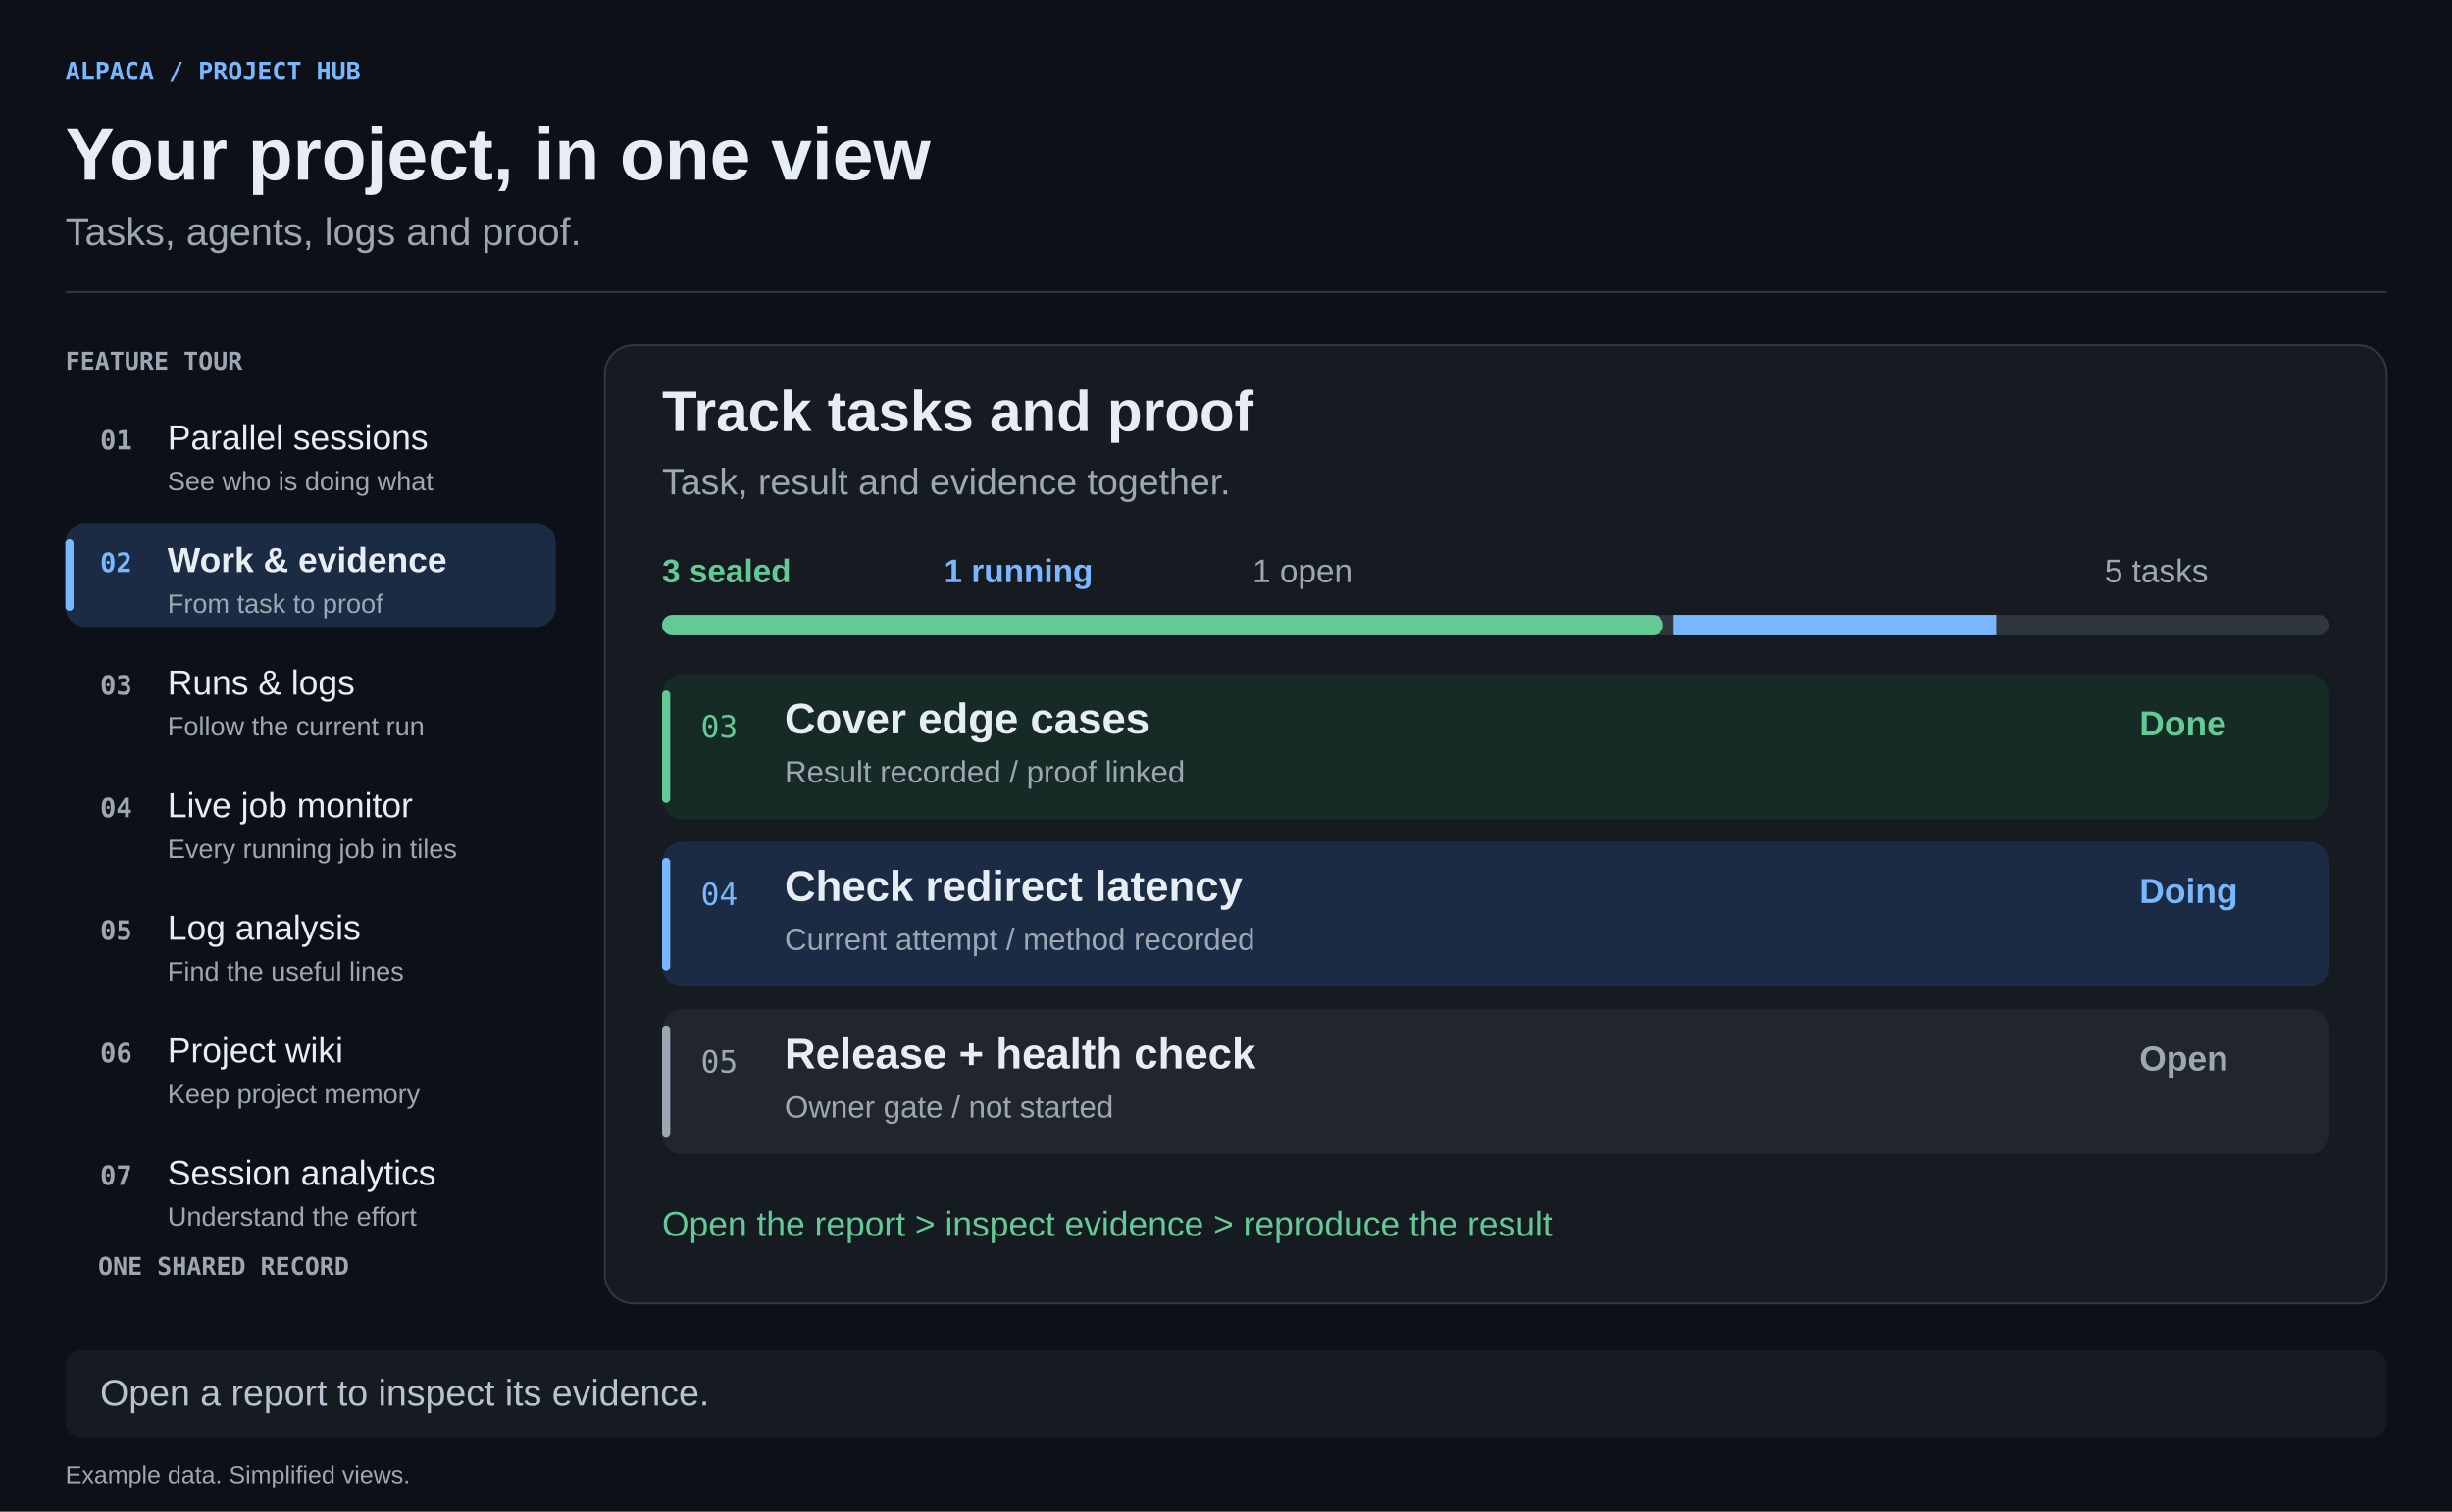
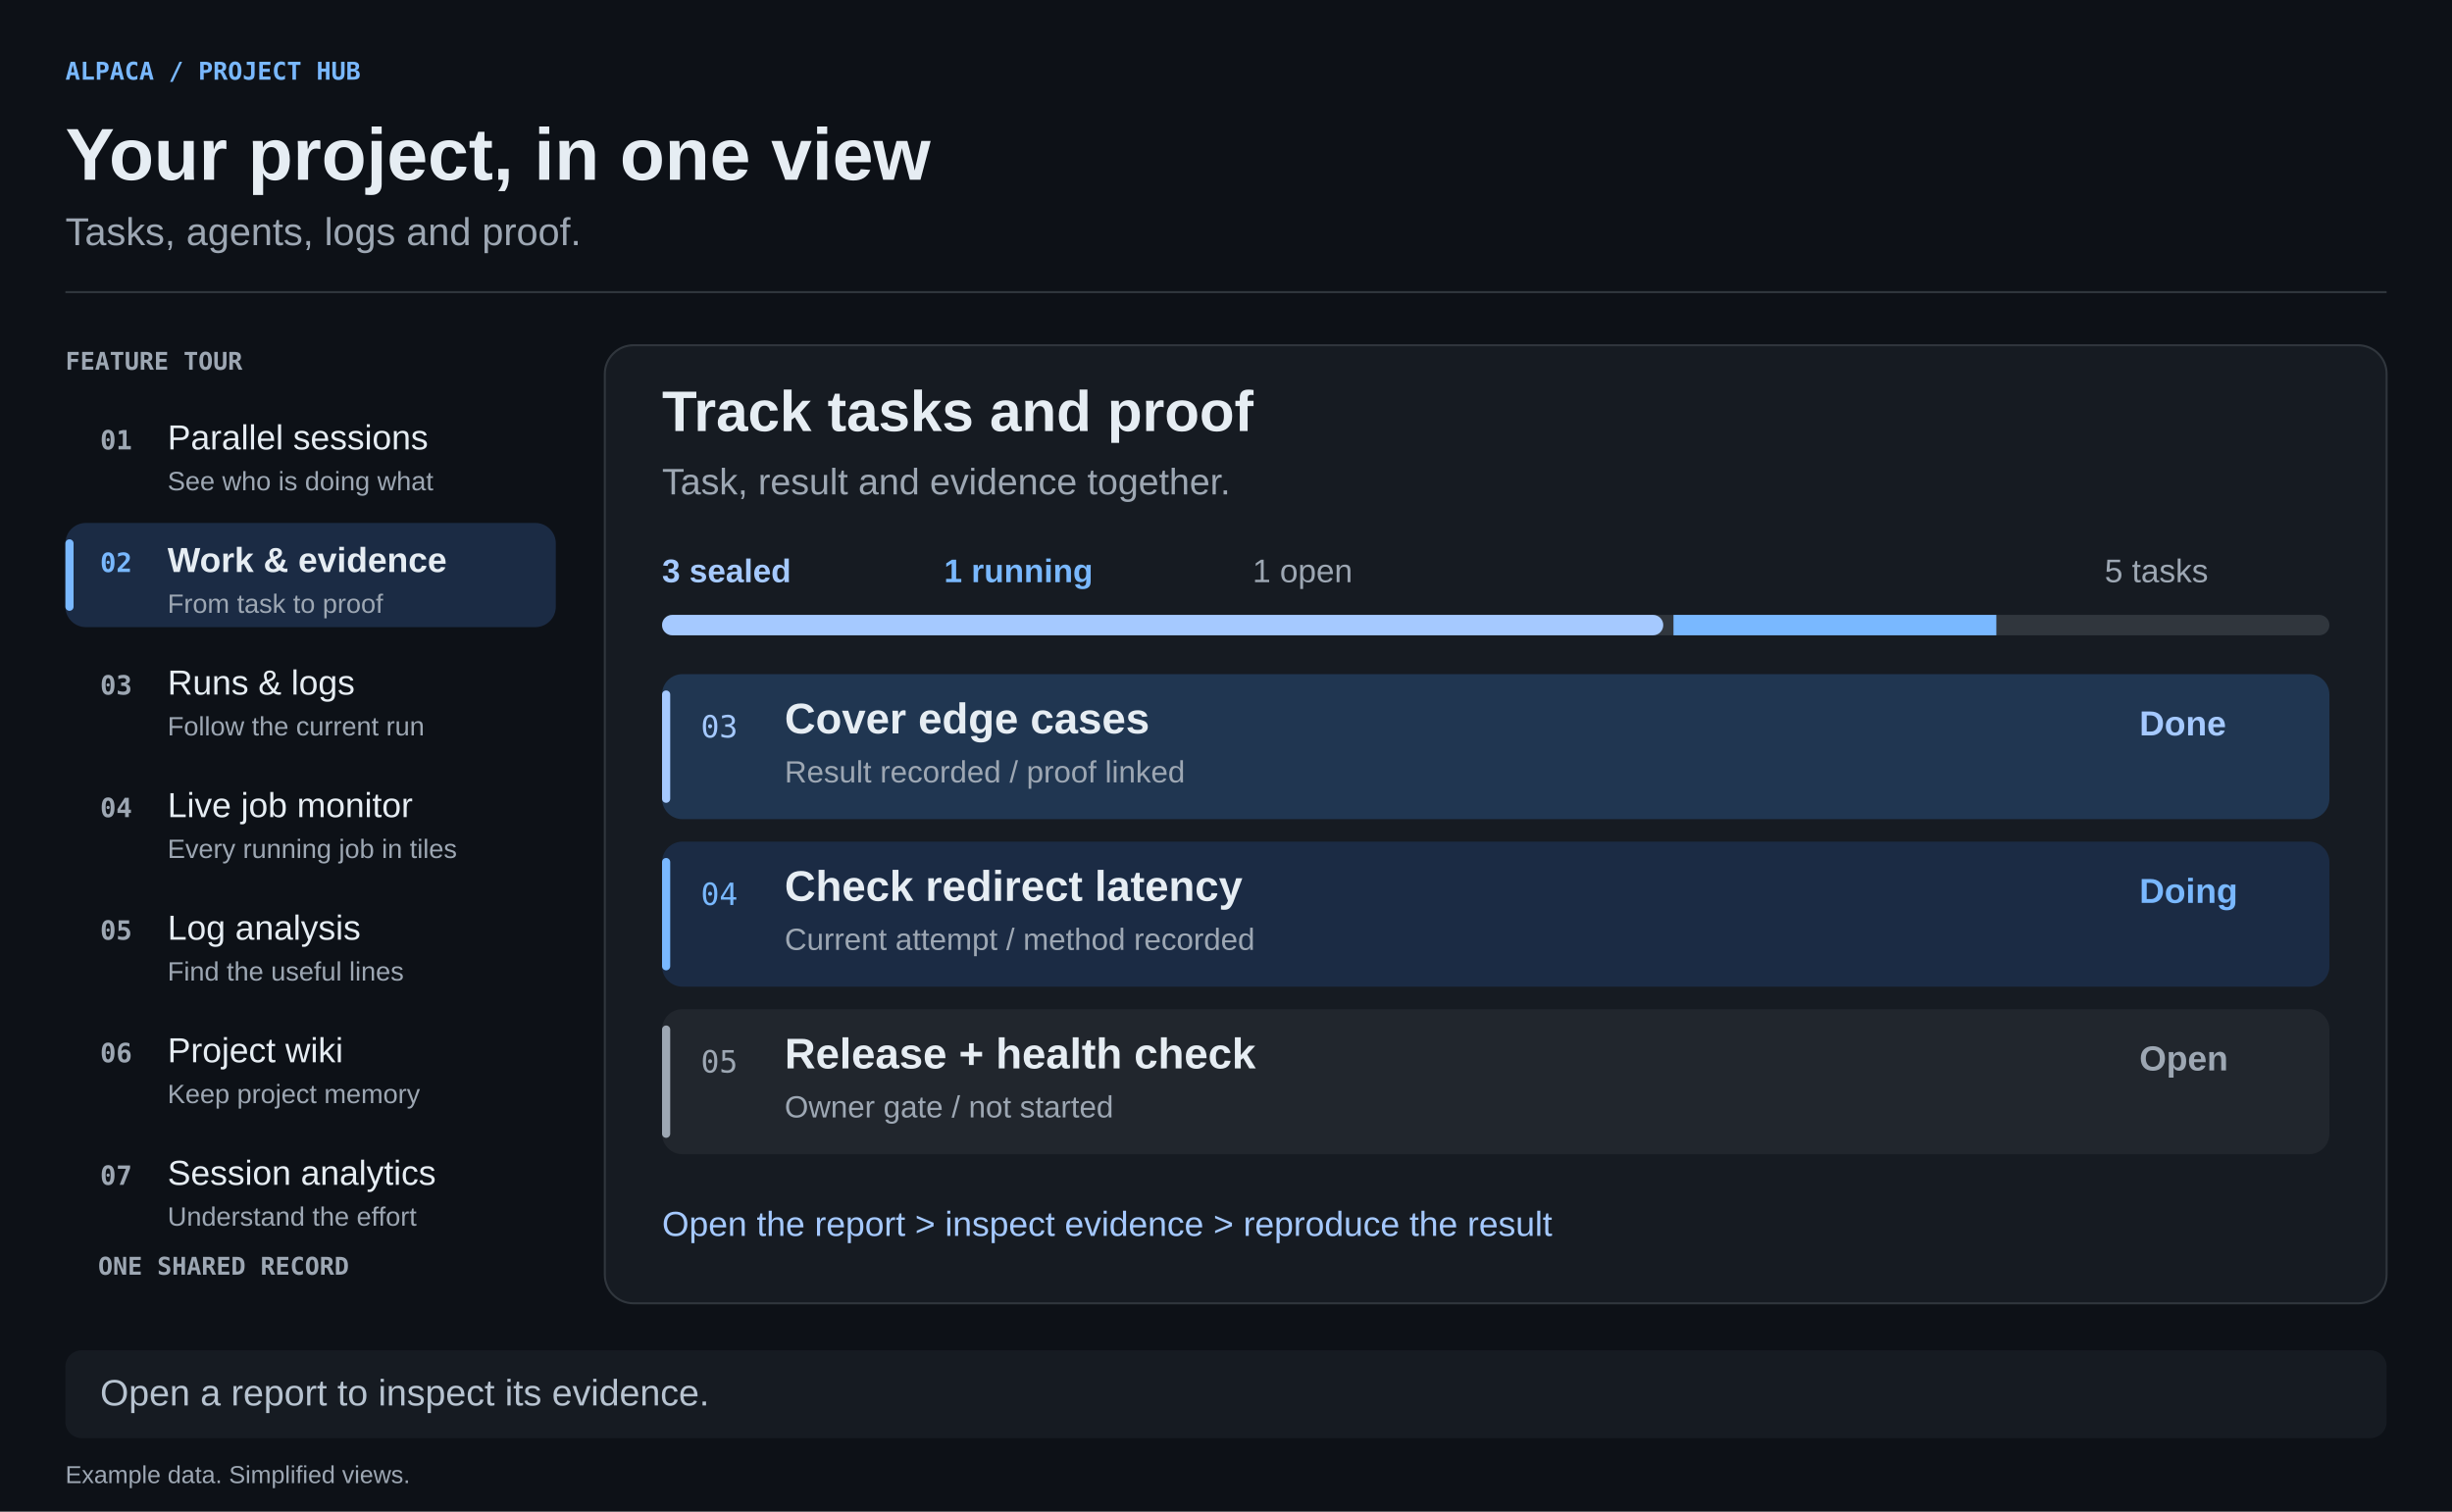
<svg xmlns="http://www.w3.org/2000/svg" width="1200" height="740" viewBox="0 0 1200 740" role="img" aria-labelledby="title desc">
  <rect x="0" y="0" width="1200" height="740" rx="0" fill="#0d1117" />
  <text x="32" y="39" font-family="DejaVu Sans Mono, monospace" font-size="12" font-weight="700" fill="#79b8ff">ALPACA / PROJECT HUB</text>
  <text x="32" y="88" font-family="Arial, Helvetica, sans-serif" font-size="36" font-weight="700" fill="#e6edf3">Your project, in one view</text>
  <text x="32" y="120" font-family="Arial, Helvetica, sans-serif" font-size="19" font-weight="400" fill="#9da7b3">Tasks, agents, logs and proof.</text>
  <path d="M32 143L1168 143" stroke="#30363d" fill="none" />
  <text x="32" y="181" font-family="DejaVu Sans Mono, monospace" font-size="12" font-weight="700" fill="#9da7b3">FEATURE TOUR</text>
  <text x="49" y="220.0" font-family="DejaVu Sans Mono, monospace" font-size="13" font-weight="700" fill="#9da7b3">01</text>
  <text x="82" y="220.0" font-family="Arial, Helvetica, sans-serif" font-size="17" font-weight="400" fill="#e6edf3">Parallel sessions</text>
  <text x="82" y="240.0" font-family="Arial, Helvetica, sans-serif" font-size="13" font-weight="400" fill="#9da7b3">See who is doing what</text>
  <rect x="32" y="256.0" width="240" height="51.0" rx="10" fill="#1b2b44" />
  <rect x="32" y="264.0" width="4" height="35.0" rx="2" fill="#79b8ff" />
  <text x="49" y="280.0" font-family="DejaVu Sans Mono, monospace" font-size="13" font-weight="700" fill="#79b8ff">02</text>
  <text x="82" y="280.0" font-family="Arial, Helvetica, sans-serif" font-size="17" font-weight="700" fill="#e6edf3">Work &amp; evidence</text>
  <text x="82" y="300.0" font-family="Arial, Helvetica, sans-serif" font-size="13" font-weight="400" fill="#9da7b3">From task to proof</text>
  <text x="49" y="340.0" font-family="DejaVu Sans Mono, monospace" font-size="13" font-weight="700" fill="#9da7b3">03</text>
  <text x="82" y="340.0" font-family="Arial, Helvetica, sans-serif" font-size="17" font-weight="400" fill="#e6edf3">Runs &amp; logs</text>
  <text x="82" y="360.0" font-family="Arial, Helvetica, sans-serif" font-size="13" font-weight="400" fill="#9da7b3">Follow the current run</text>
  <text x="49" y="400.0" font-family="DejaVu Sans Mono, monospace" font-size="13" font-weight="700" fill="#9da7b3">04</text>
  <text x="82" y="400.0" font-family="Arial, Helvetica, sans-serif" font-size="17" font-weight="400" fill="#e6edf3">Live job monitor</text>
  <text x="82" y="420.0" font-family="Arial, Helvetica, sans-serif" font-size="13" font-weight="400" fill="#9da7b3">Every running job in tiles</text>
  <text x="49" y="460.0" font-family="DejaVu Sans Mono, monospace" font-size="13" font-weight="700" fill="#9da7b3">05</text>
  <text x="82" y="460.0" font-family="Arial, Helvetica, sans-serif" font-size="17" font-weight="400" fill="#e6edf3">Log analysis</text>
  <text x="82" y="480.0" font-family="Arial, Helvetica, sans-serif" font-size="13" font-weight="400" fill="#9da7b3">Find the useful lines</text>
  <text x="49" y="520.0" font-family="DejaVu Sans Mono, monospace" font-size="13" font-weight="700" fill="#9da7b3">06</text>
  <text x="82" y="520.0" font-family="Arial, Helvetica, sans-serif" font-size="17" font-weight="400" fill="#e6edf3">Project wiki</text>
  <text x="82" y="540.0" font-family="Arial, Helvetica, sans-serif" font-size="13" font-weight="400" fill="#9da7b3">Keep project memory</text>
  <text x="49" y="580.0" font-family="DejaVu Sans Mono, monospace" font-size="13" font-weight="700" fill="#9da7b3">07</text>
  <text x="82" y="580.0" font-family="Arial, Helvetica, sans-serif" font-size="17" font-weight="400" fill="#e6edf3">Session analytics</text>
  <text x="82" y="600.0" font-family="Arial, Helvetica, sans-serif" font-size="13" font-weight="400" fill="#9da7b3">Understand the effort</text>
  <text x="48" y="624" font-family="DejaVu Sans Mono, monospace" font-size="12" font-weight="700" fill="#9da7b3">ONE SHARED RECORD</text>
  <rect x="296" y="169" width="872" height="469" rx="14" fill="#161b22" stroke="#30363d" />
  <text x="324" y="211" font-family="Arial, Helvetica, sans-serif" font-size="28" font-weight="700" fill="#e6edf3">Track tasks and proof</text>
  <text x="324" y="242" font-family="Arial, Helvetica, sans-serif" font-size="18" font-weight="400" fill="#9da7b3">Task, result and evidence together.</text>
-   <text x="324" y="285" font-family="Arial, Helvetica, sans-serif" font-size="16" font-weight="700" fill="#63c995">3 sealed</text>
+   <text x="324" y="285" font-family="Arial, Helvetica, sans-serif" font-size="16" font-weight="700" fill="#a5c9ff">3 sealed</text>
  <text x="462" y="285" font-family="Arial, Helvetica, sans-serif" font-size="16" font-weight="700" fill="#79b8ff">1 running</text>
  <text x="613" y="285" font-family="Arial, Helvetica, sans-serif" font-size="16" font-weight="400" fill="#9da7b3">1 open</text>
  <text x="1030" y="285" font-family="Arial, Helvetica, sans-serif" font-size="16" font-weight="400" fill="#9da7b3">5 tasks</text>
  <rect x="324" y="301" width="816" height="10" rx="5" fill="#30363d" />
-   <rect x="324" y="301" width="490" height="10" rx="5" fill="#63c995" />
+   <rect x="324" y="301" width="490" height="10" rx="5" fill="#a5c9ff" />
  <rect x="819" y="301" width="158" height="10" rx="0" fill="#79b8ff" />
-   <rect x="324" y="330" width="816" height="71" rx="10" fill="#172b26" />
-   <rect x="324" y="338" width="4" height="55" rx="2" fill="#63c995" />
-   <text x="343" y="361" font-family="DejaVu Sans Mono, monospace" font-size="15" font-weight="400" fill="#63c995">03</text>
+   <rect x="324" y="330" width="816" height="71" rx="10" fill="#203651" />
+   <rect x="324" y="338" width="4" height="55" rx="2" fill="#a5c9ff" />
+   <text x="343" y="361" font-family="DejaVu Sans Mono, monospace" font-size="15" font-weight="400" fill="#a5c9ff">03</text>
  <text x="384" y="359" font-family="Arial, Helvetica, sans-serif" font-size="21" font-weight="600" fill="#e6edf3">Cover edge cases</text>
  <text x="384" y="383" font-family="Arial, Helvetica, sans-serif" font-size="15" font-weight="400" fill="#9da7b3">Result recorded / proof linked</text>
-   <text x="1047" y="360" font-family="Arial, Helvetica, sans-serif" font-size="17" font-weight="700" fill="#63c995">Done</text>
+   <text x="1047" y="360" font-family="Arial, Helvetica, sans-serif" font-size="17" font-weight="700" fill="#a5c9ff">Done</text>
  <rect x="324" y="412" width="816" height="71" rx="10" fill="#1b2b44" />
  <rect x="324" y="420" width="4" height="55" rx="2" fill="#79b8ff" />
  <text x="343" y="443" font-family="DejaVu Sans Mono, monospace" font-size="15" font-weight="400" fill="#79b8ff">04</text>
  <text x="384" y="441" font-family="Arial, Helvetica, sans-serif" font-size="21" font-weight="600" fill="#e6edf3">Check redirect latency</text>
  <text x="384" y="465" font-family="Arial, Helvetica, sans-serif" font-size="15" font-weight="400" fill="#9da7b3">Current attempt / method recorded</text>
  <text x="1047" y="442" font-family="Arial, Helvetica, sans-serif" font-size="17" font-weight="700" fill="#79b8ff">Doing</text>
  <rect x="324" y="494" width="816" height="71" rx="10" fill="#21262d" />
  <rect x="324" y="502" width="4" height="55" rx="2" fill="#9da7b3" />
  <text x="343" y="525" font-family="DejaVu Sans Mono, monospace" font-size="15" font-weight="400" fill="#9da7b3">05</text>
  <text x="384" y="523" font-family="Arial, Helvetica, sans-serif" font-size="21" font-weight="600" fill="#e6edf3">Release + health check</text>
  <text x="384" y="547" font-family="Arial, Helvetica, sans-serif" font-size="15" font-weight="400" fill="#9da7b3">Owner gate / not started</text>
  <text x="1047" y="524" font-family="Arial, Helvetica, sans-serif" font-size="17" font-weight="700" fill="#9da7b3">Open</text>
-   <text x="324" y="605" font-family="Arial, Helvetica, sans-serif" font-size="17" font-weight="400" fill="#63c995">Open the report  &gt;  inspect evidence  &gt;  reproduce the result</text>
+   <text x="324" y="605" font-family="Arial, Helvetica, sans-serif" font-size="17" font-weight="400" fill="#a5c9ff">Open the report  &gt;  inspect evidence  &gt;  reproduce the result</text>
  <rect x="32" y="661" width="1136" height="43" rx="8" fill="#161b22" />
  <text x="49" y="688" font-family="Arial, Helvetica, sans-serif" font-size="18" font-weight="400" fill="#b7c3d0">Open a report to inspect its evidence.</text>
  <text x="32" y="726" font-family="Arial, Helvetica, sans-serif" font-size="12" font-weight="400" fill="#9da7b3">Example data. Simplified views.</text>
</svg>
